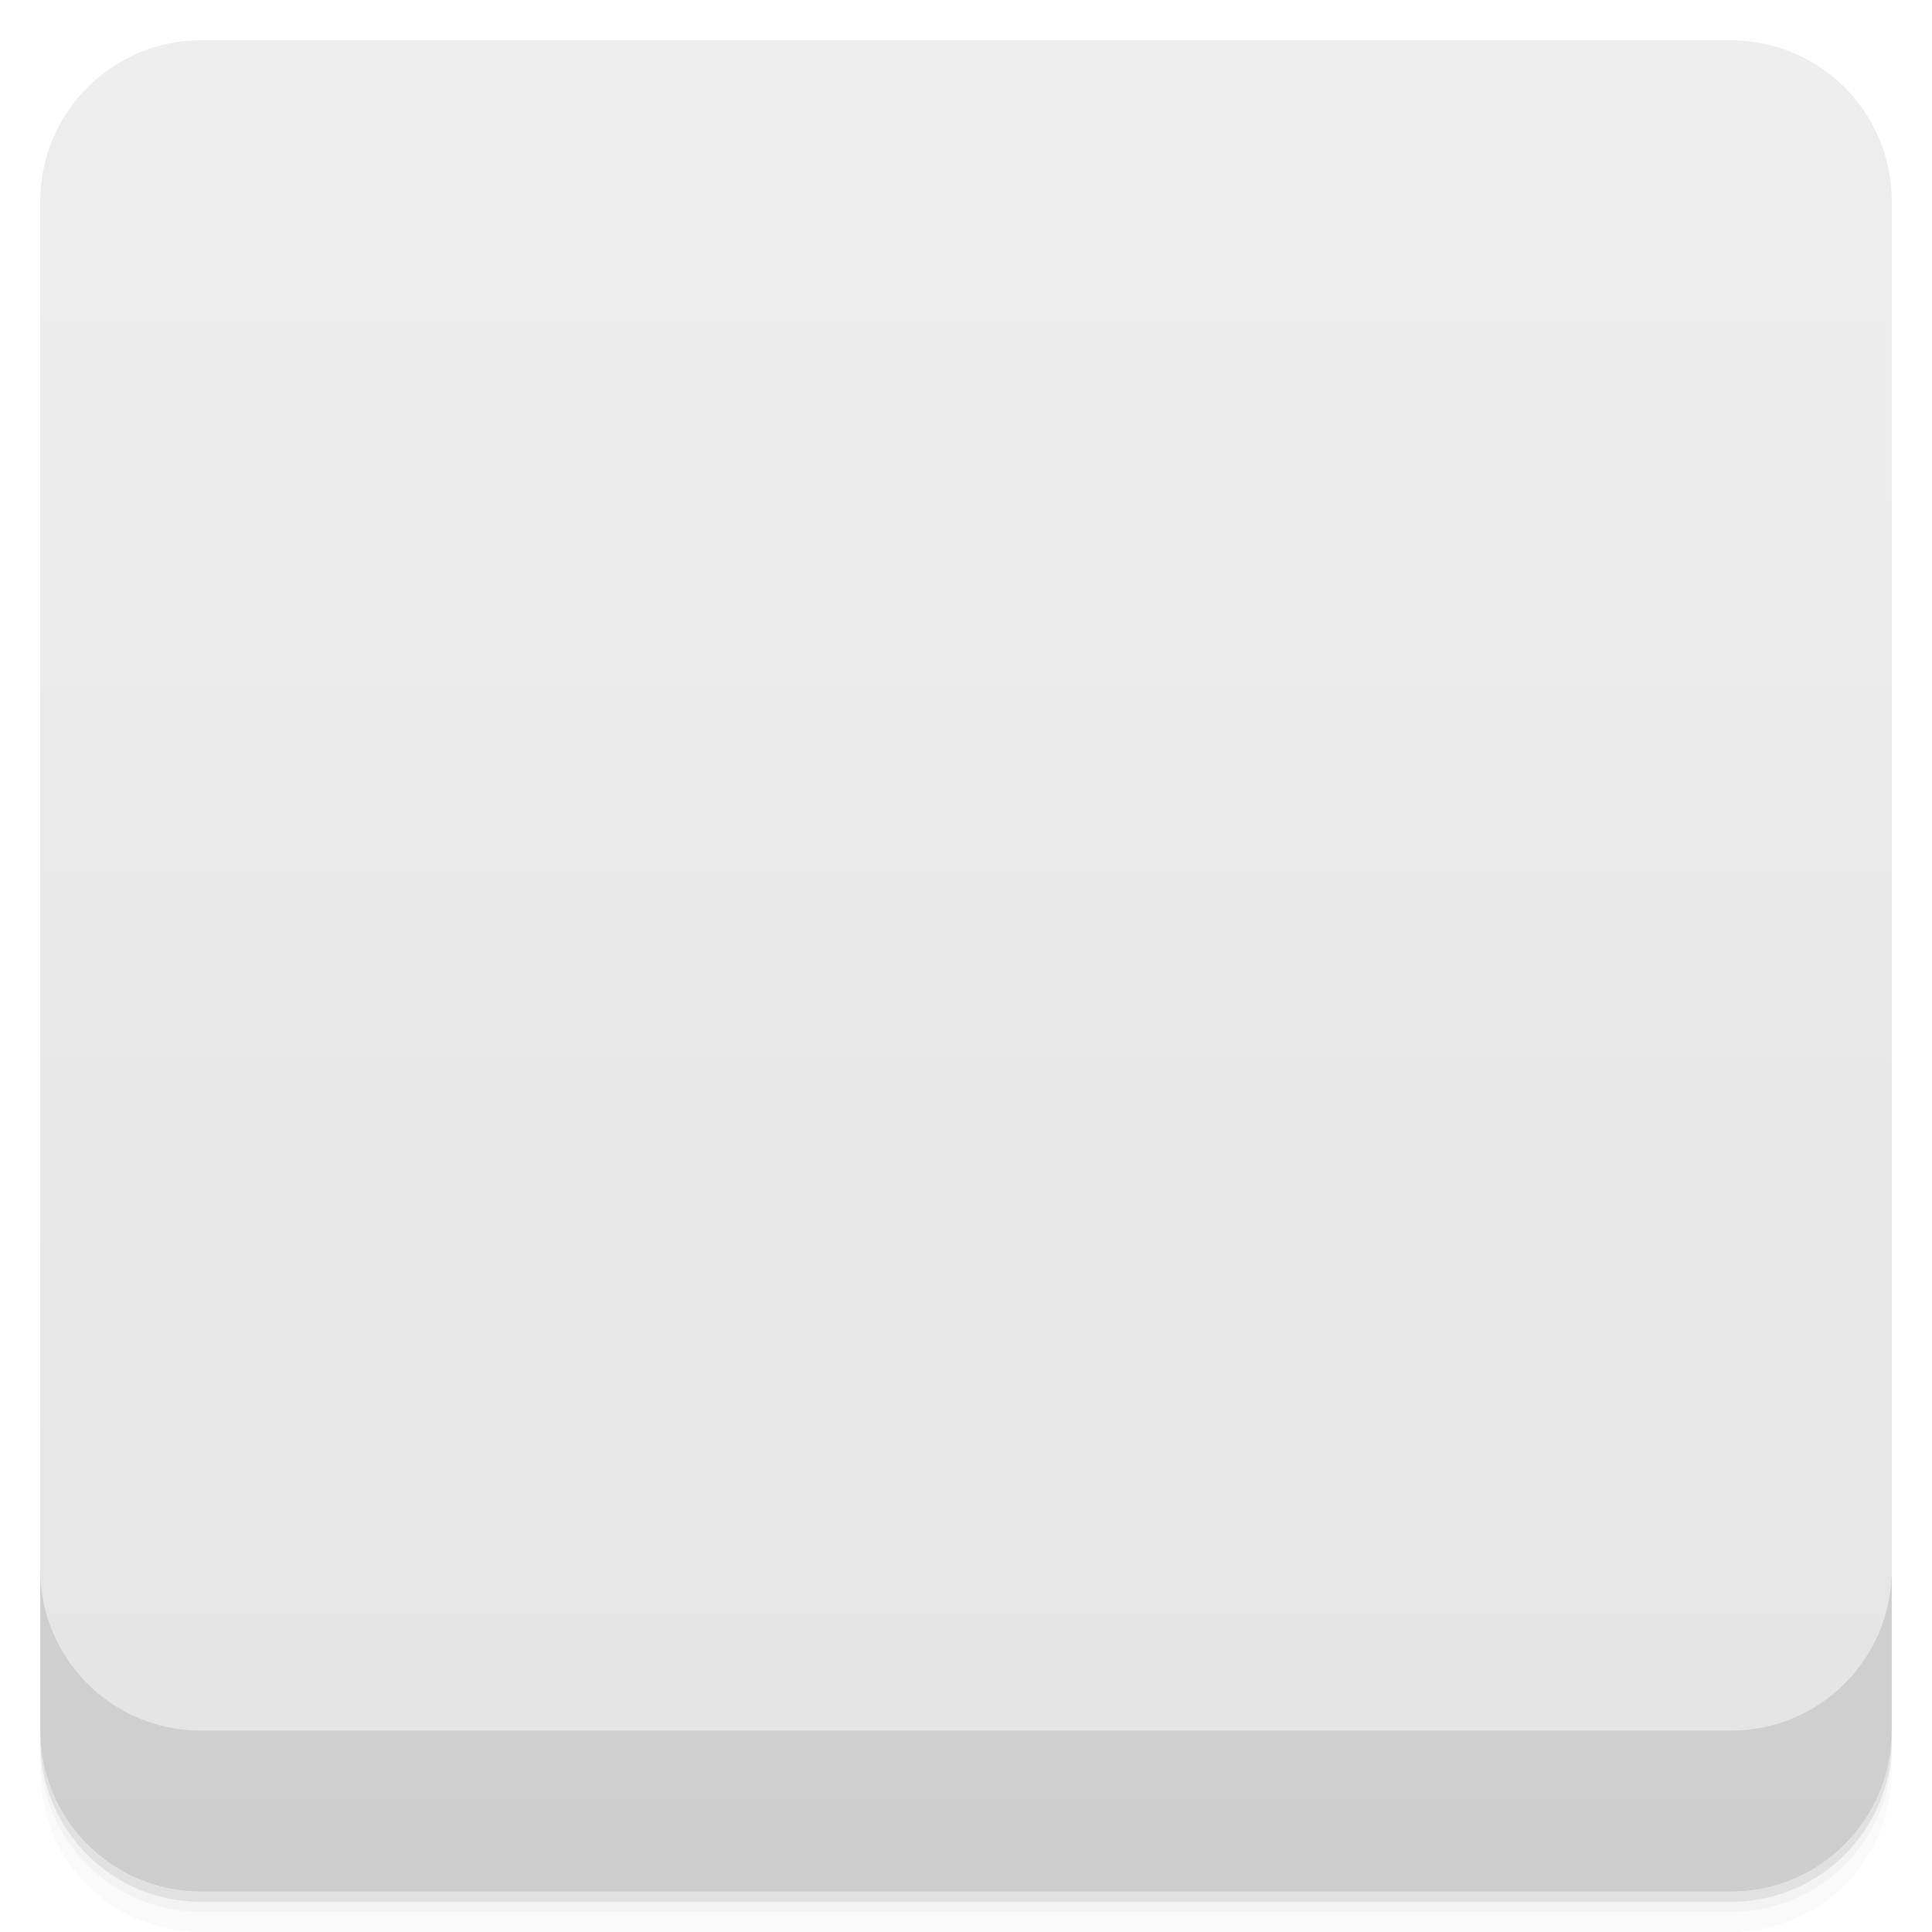
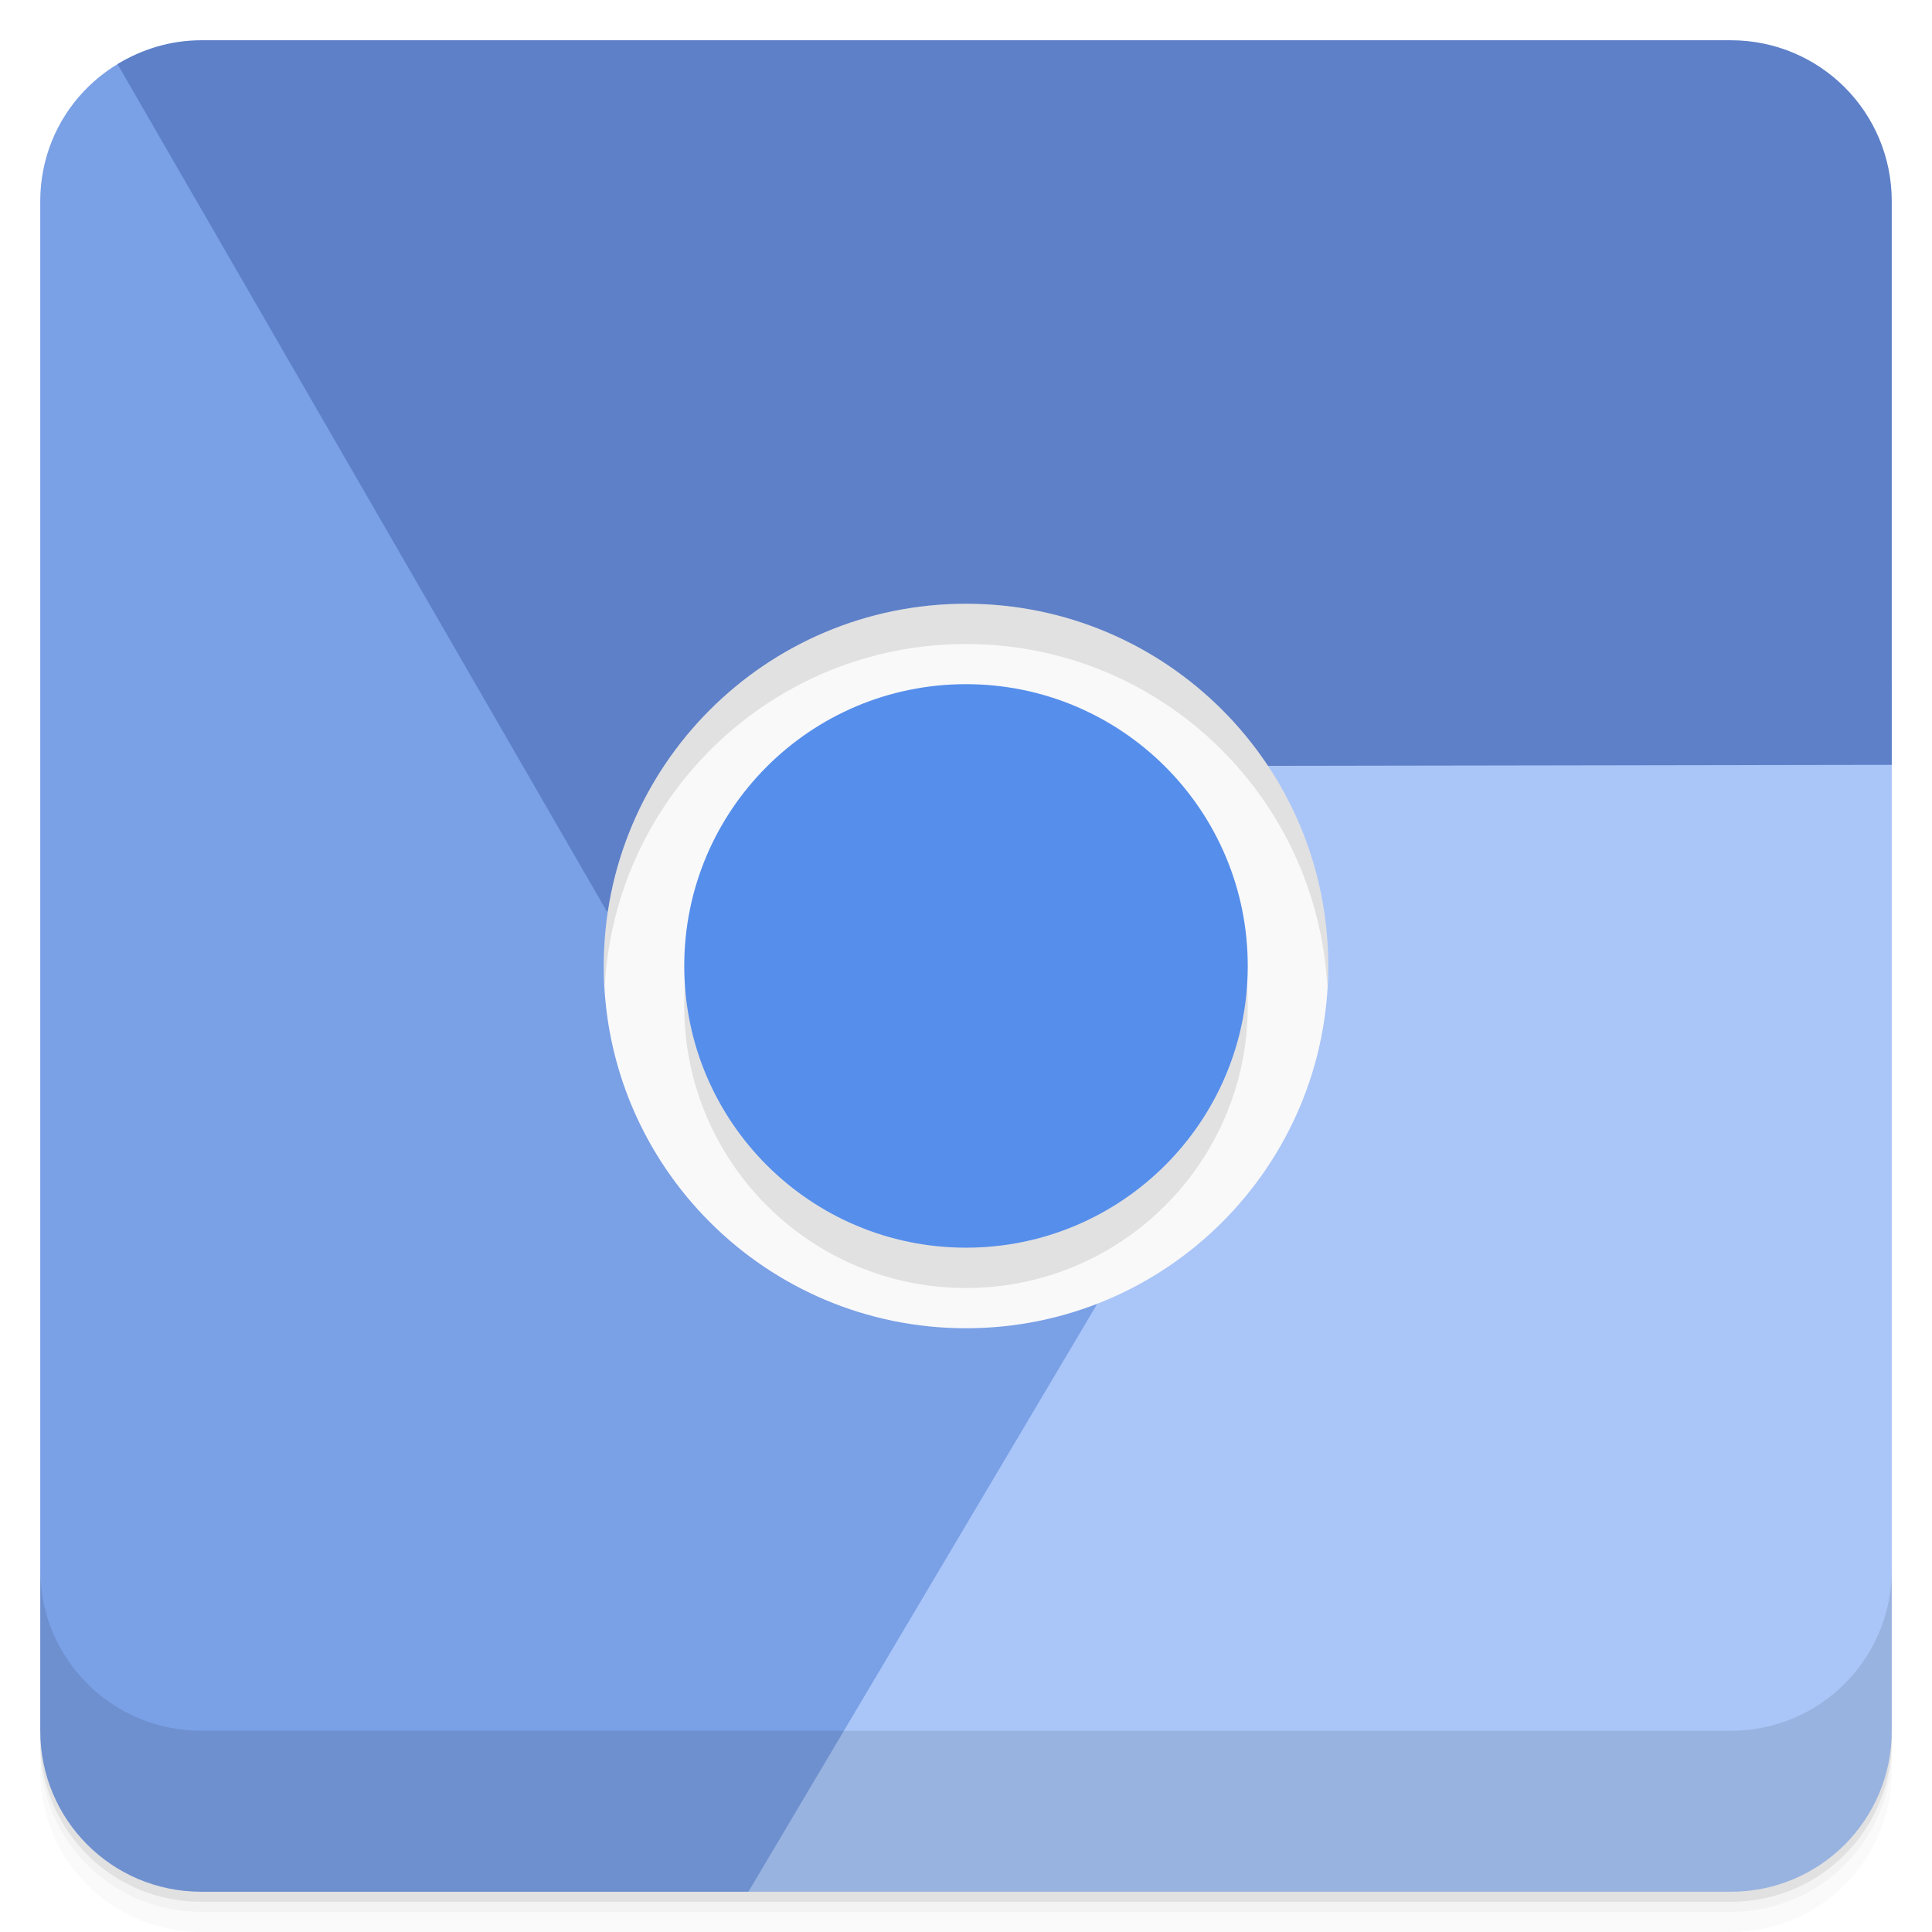
- <svg viewBox="0 0 48 48">
-   <defs>
-     <linearGradient id="linearGradient3764" x1="1" x2="47" gradientUnits="userSpaceOnUse" gradientTransform="translate(-48,0.00221467)">
-       <stop stop-color="#e4e4e4" stop-opacity="1" />
-       <stop offset="1" stop-color="#eee" stop-opacity="1" />
-     </linearGradient>
-     <clipPath id="clipPath-378882652">
-       <g transform="translate(0,-1004.362)">
-         <rect rx="4" y="1005.36" x="1" height="46" width="46" fill="#1890d0" />
-       </g>
-     </clipPath>
-     <clipPath id="clipPath-392827895">
-       <g transform="translate(0,-1004.362)">
-         <rect rx="4" y="1005.36" x="1" height="46" width="46" fill="#1890d0" />
-       </g>
-     </clipPath>
-   </defs>
-   <g>
-     <path d="m 1 43 l 0 0.25 c 0 2.216 1.784 4 4 4 l 38 0 c 2.216 0 4 -1.784 4 -4 l 0 -0.25 c 0 2.216 -1.784 4 -4 4 l -38 0 c -2.216 0 -4 -1.784 -4 -4 z m 0 0.5 l 0 0.5 c 0 2.216 1.784 4 4 4 l 38 0 c 2.216 0 4 -1.784 4 -4 l 0 -0.5 c 0 2.216 -1.784 4 -4 4 l -38 0 c -2.216 0 -4 -1.784 -4 -4 z" opacity="0.02" />
-     <path d="m 1 43.25 l 0 0.25 c 0 2.216 1.784 4 4 4 l 38 0 c 2.216 0 4 -1.784 4 -4 l 0 -0.25 c 0 2.216 -1.784 4 -4 4 l -38 0 c -2.216 0 -4 -1.784 -4 -4 z" opacity="0.05" />
-     <path d="m 1 43 l 0 0.25 c 0 2.216 1.784 4 4 4 l 38 0 c 2.216 0 4 -1.784 4 -4 l 0 -0.25 c 0 2.216 -1.784 4 -4 4 l -38 0 c -2.216 0 -4 -1.784 -4 -4 z" opacity="0.1" />
+ <svg xmlns="http://www.w3.org/2000/svg" height="48" width="48" version="1.1" viewBox="0 0 48 48">
+   <path style="fill:#aac6f8" d="m29.562 16.998-10.968 30.002h24.406c2.216 0 4-1.784 4-4v-26z" />
+   <path style="fill:#7aa0e6" d="m4.736 1.025c-2.09 0.137-3.736 1.849-3.736 3.975v38c0 2.216 1.784 4 4 4h13.594l8.658-14.592z" />
+   <g transform="translate(0 3.949e-5)">
+     <path opacity=".02" d="m1 43v0.25c0 2.216 1.784 4 4 4h38c2.216 0 4-1.784 4-4v-0.25c0 2.216-1.784 4-4 4h-38c-2.216 0-4-1.784-4-4zm0 0.5v0.5c0 2.216 1.784 4 4 4h38c2.216 0 4-1.784 4-4v-0.5c0 2.216-1.784 4-4 4h-38c-2.216 0-4-1.784-4-4z" />
+     <path opacity=".05" d="m1 43.25v0.25c0 2.216 1.784 4 4 4h38c2.216 0 4-1.784 4-4v-0.25c0 2.216-1.784 4-4 4h-38c-2.216 0-4-1.784-4-4z" />
+     <path opacity=".1" d="m1 43v0.25c0 2.216 1.784 4 4 4h38c2.216 0 4-1.784 4-4v-0.25c0 2.216-1.784 4-4 4h-38c-2.216 0-4-1.784-4-4z" />
  </g>
-   <g>
-     <rect width="46" height="46" x="-47" y="1" rx="4" transform="matrix(0,-1,1,0,0,0)" fill="url(#linearGradient3764)" fill-opacity="1" />
-   </g>
-   <g>
-     <g clip-path="url(#clipPath-378882652)">
-       <g opacity="0.1">
-         <g>
-           <path d="m 31.996 24 c 0 4.418 -3.578 8 -8 8 c -4.418 0 -8 -3.578 -8 -8 c 0 -4.418 3.578 -8 8 -8 c 4.418 0 8 3.582 8 8 m 0 0" stroke="none" fill-rule="nonzero" fill-opacity="1" fill="#000" />
-           <path d="m 33.965 24 c 0 5.504 -4.461 9.965 -9.965 9.965 c -5.508 0 -9.969 -4.461 -9.969 -9.965 c 0 -5.508 4.461 -9.969 9.969 -9.969 c 5.504 0 9.965 4.461 9.965 9.969 m 0 0" stroke="none" fill-rule="nonzero" fill-opacity="1" fill="#000" />
-           <path d="m 31.961 24 c -0.09 4.336 -3.637 7.809 -7.973 7.809 c -4.34 0 -7.883 -3.473 -7.977 -7.809 c -0.059 -2.891 1.445 -5.586 3.938 -7.05 c 2.492 -1.465 5.582 -1.465 8.07 0 c 2.492 1.461 4 4.156 3.938 7.05 m 0 0" stroke="none" fill-rule="nonzero" fill-opacity="1" fill="#000" />
-           <path d="m 31.363 19.04 l 16.637 -0.039 c 0 -6 0 -13 0 -19 c -15.332 0 -30.668 0 -45.996 0 l 13.14 22.664 c 0.203 -1.301 0.668 -2.551 1.406 -3.656 c 0.738 -1.102 1.738 -2.043 2.969 -2.75 c 1.078 -0.621 2.215 -1.016 3.375 -1.156 c 1.156 -0.145 2.355 -0.051 3.469 0.25 c 1.113 0.301 2.16 0.797 3.094 1.5 c 0.758 0.574 1.344 1.367 1.906 2.188 m 0 0" stroke="none" fill-rule="nonzero" fill-opacity="1" fill="#000" />
-           <path d="m 24.676 32.895 l -8.676 15.1 c 9 0 29 0 31.996 0 c 0 -4 0 -25.02 0 -31 l -18.441 0 c 1.023 0.828 1.965 1.898 2.551 3.086 c 0.59 1.191 0.898 2.527 0.898 3.949 c 0 1.242 -0.23 2.422 -0.688 3.5 c -0.457 1.078 -1.141 2.066 -1.953 2.883 c -0.816 0.813 -1.77 1.473 -2.848 1.926 c -0.875 0.371 -1.855 0.48 -2.848 0.555 m 0.008 0" stroke="none" fill-rule="nonzero" fill-opacity="1" fill="#000" />
-           <path d="m 16.02 20.18 l -12.02 -20.18 c -1.996 0 -3 0 -4 0 c 0 8 0 41 0 48 c 7 0 12 0 18 0 l 9.262 -15.59 c -1.227 0.477 -2.543 0.695 -3.867 0.609 c -1.328 -0.086 -2.637 -0.484 -3.867 -1.195 c -1.078 -0.621 -1.984 -1.41 -2.691 -2.348 c -0.703 -0.934 -1.219 -2.02 -1.516 -3.129 c -0.297 -1.113 -0.391 -2.266 -0.246 -3.43 c 0.117 -0.941 0.508 -1.848 0.941 -2.746 m 0 0.004" stroke="none" fill-rule="nonzero" fill-opacity="1" fill="#000" />
-           <path d="m 33 24 c 0 4.969 -4.03 9 -9 9 c -4.973 0 -9 -4.03 -9 -9 c 0 -4.973 4.03 -9 9 -9 c 4.969 0 9 4.03 9 9 m 0 0" stroke="none" fill-rule="nonzero" fill-opacity="1" fill="#000" />
-           <path d="m 31 24 c -0.086 3.805 -3.195 6.844 -7 6.844 c -3.805 0 -6.914 -3.039 -7 -6.844 c -0.055 -2.539 1.266 -4.91 3.453 -6.195 c 2.191 -1.285 4.906 -1.285 7.094 0 c 2.188 1.285 3.512 3.656 3.453 6.195 m 0 0" stroke="none" fill-rule="nonzero" fill-opacity="1" fill="#000" />
-         </g>
-       </g>
+   <path style="fill:#5e80c8" d="m5 1c-0.766 0-1.473 0.224-2.08 0.594l12.16 21.056 16.4-3.623 15.52-0.025v-14.002c0-2.216-1.784-4-4-4h-38z" />
+   <g transform="translate(0 3.949e-5)">
+     <g transform="translate(0 -1004.4)">
+       <path opacity=".1" d="m1 1043.4v4c0 2.216 1.784 4 4 4h38c2.216 0 4-1.784 4-4v-4c0 2.216-1.784 4-4 4h-38c-2.216 0-4-1.784-4-4z" />
    </g>
  </g>
-   <g>
-     <g clip-path="url(#clipPath-392827895)">
-       <g transform="translate(0,-1)">
-         <g>
-           <path d="m 31.996 24 c 0 4.418 -3.578 8 -8 8 c -4.418 0 -8 -3.578 -8 -8 c 0 -4.418 3.578 -8 8 -8 c 4.418 0 8 3.582 8 8 m 0 0" fill="#209cc8" stroke="none" fill-rule="nonzero" fill-opacity="1" />
-           <path d="m 33.965 24 c 0 5.504 -4.461 9.965 -9.965 9.965 c -5.508 0 -9.969 -4.461 -9.969 -9.965 c 0 -5.508 4.461 -9.969 9.969 -9.969 c 5.504 0 9.965 4.461 9.965 9.969 m 0 0" fill="#f9f9f9" stroke="none" fill-rule="nonzero" fill-opacity="1" />
-           <path d="m 31.961 24 c -0.09 4.336 -3.637 7.809 -7.973 7.809 c -4.34 0 -7.883 -3.473 -7.977 -7.809 c -0.059 -2.891 1.445 -5.586 3.938 -7.05 c 2.492 -1.465 5.582 -1.465 8.07 0 c 2.492 1.461 4 4.156 3.938 7.05 m 0 0" fill="#209cc8" stroke="none" fill-rule="nonzero" fill-opacity="1" />
-           <path d="m 31.363 19.04 l 16.637 -0.039 c 0 -6 0 -13 0 -19 c -15.332 0 -30.668 0 -45.996 0 l 13.14 22.664 c 0.203 -1.301 0.668 -2.551 1.406 -3.656 c 0.738 -1.102 1.738 -2.043 2.969 -2.75 c 1.078 -0.621 2.215 -1.016 3.375 -1.156 c 1.156 -0.145 2.355 -0.051 3.469 0.25 c 1.113 0.301 2.16 0.797 3.094 1.5 c 0.758 0.574 1.344 1.367 1.906 2.188 m 0 0" fill="#678eb8" stroke="none" fill-rule="nonzero" fill-opacity="1" />
-           <path d="m 24.676 32.895 l -8.676 15.1 c 9 0 29 0 31.996 0 c 0 -4 0 -25.02 0 -31 l -18.441 0 c 1.023 0.828 1.965 1.898 2.551 3.086 c 0.59 1.191 0.898 2.527 0.898 3.949 c 0 1.242 -0.23 2.422 -0.688 3.5 c -0.457 1.078 -1.141 2.066 -1.953 2.883 c -0.816 0.813 -1.77 1.473 -2.848 1.926 c -0.875 0.371 -1.855 0.48 -2.848 0.555 m 0.008 0" fill="#95b9dd" stroke="none" fill-rule="nonzero" fill-opacity="1" />
-           <path d="m 16.02 20.18 l -12.02 -20.18 c -1.996 0 -3 0 -4 0 c 0 8 0 41 0 48 c 7 0 12 0 18 0 l 9.262 -15.59 c -1.227 0.477 -2.543 0.695 -3.867 0.609 c -1.328 -0.086 -2.637 -0.484 -3.867 -1.195 c -1.078 -0.621 -1.984 -1.41 -2.691 -2.348 c -0.703 -0.934 -1.219 -2.02 -1.516 -3.129 c -0.297 -1.113 -0.391 -2.266 -0.246 -3.43 c 0.117 -0.941 0.508 -1.848 0.941 -2.746 m 0 0.004" fill="#6193c5" stroke="none" fill-rule="nonzero" fill-opacity="1" />
-           <path d="m 33 24 c 0 4.969 -4.03 9 -9 9 c -4.973 0 -9 -4.03 -9 -9 c 0 -4.973 4.03 -9 9 -9 c 4.969 0 9 4.03 9 9 m 0 0" fill="#f9f9f9" stroke="none" fill-rule="nonzero" fill-opacity="1" />
-           <path d="m 31 24 c -0.086 3.805 -3.195 6.844 -7 6.844 c -3.805 0 -6.914 -3.039 -7 -6.844 c -0.055 -2.539 1.266 -4.91 3.453 -6.195 c 2.191 -1.285 4.906 -1.285 7.094 0 c 2.188 1.285 3.512 3.656 3.453 6.195 m 0 0" fill="#3d7fe5" stroke="none" fill-rule="nonzero" fill-opacity="1" />
-         </g>
-       </g>
-     </g>
-   </g>
-   <g>
-     <g transform="translate(0,-1004.362)">
-       <path d="m 1 1043.36 0 4 c 0 2.216 1.784 4 4 4 l 38 0 c 2.216 0 4 -1.784 4 -4 l 0 -4 c 0 2.216 -1.784 4 -4 4 l -38 0 c -2.216 0 -4 -1.784 -4 -4 z" opacity="0.1" />
-     </g>
-   </g>
+   <path style="fill:#f9f9f9" d="m33 24c0 4.973-4.03 9-9 9-4.969 0-9-4.03-9-9 0-4.969 4.03-9 9-9 4.973 0 9 4.03 9 9" />
+   <path style="opacity:.1" d="m24 18c-3.867 0-7 3.133-7 7s3.133 7 7 7 7-3.133 7-7-3.133-7-7-7z" />
+   <path style="fill:#568eeb" d="m24 16.998c-3.867 0-7 3.133-7 7s3.133 7 7 7 7-3.133 7-7-3.133-7-7-7z" />
+   <path style="opacity:.1" d="m24 15c-4.97 0-9 4.031-9 9 0 0.169 0.016 0.333 0.025 0.5 0.261-4.735 4.174-8.5 8.975-8.5 4.804 0 8.714 3.764 8.975 8.5 0.009-0.167 0.025-0.331 0.025-0.5 0-4.97-4.027-9-9-9z" />
</svg>
